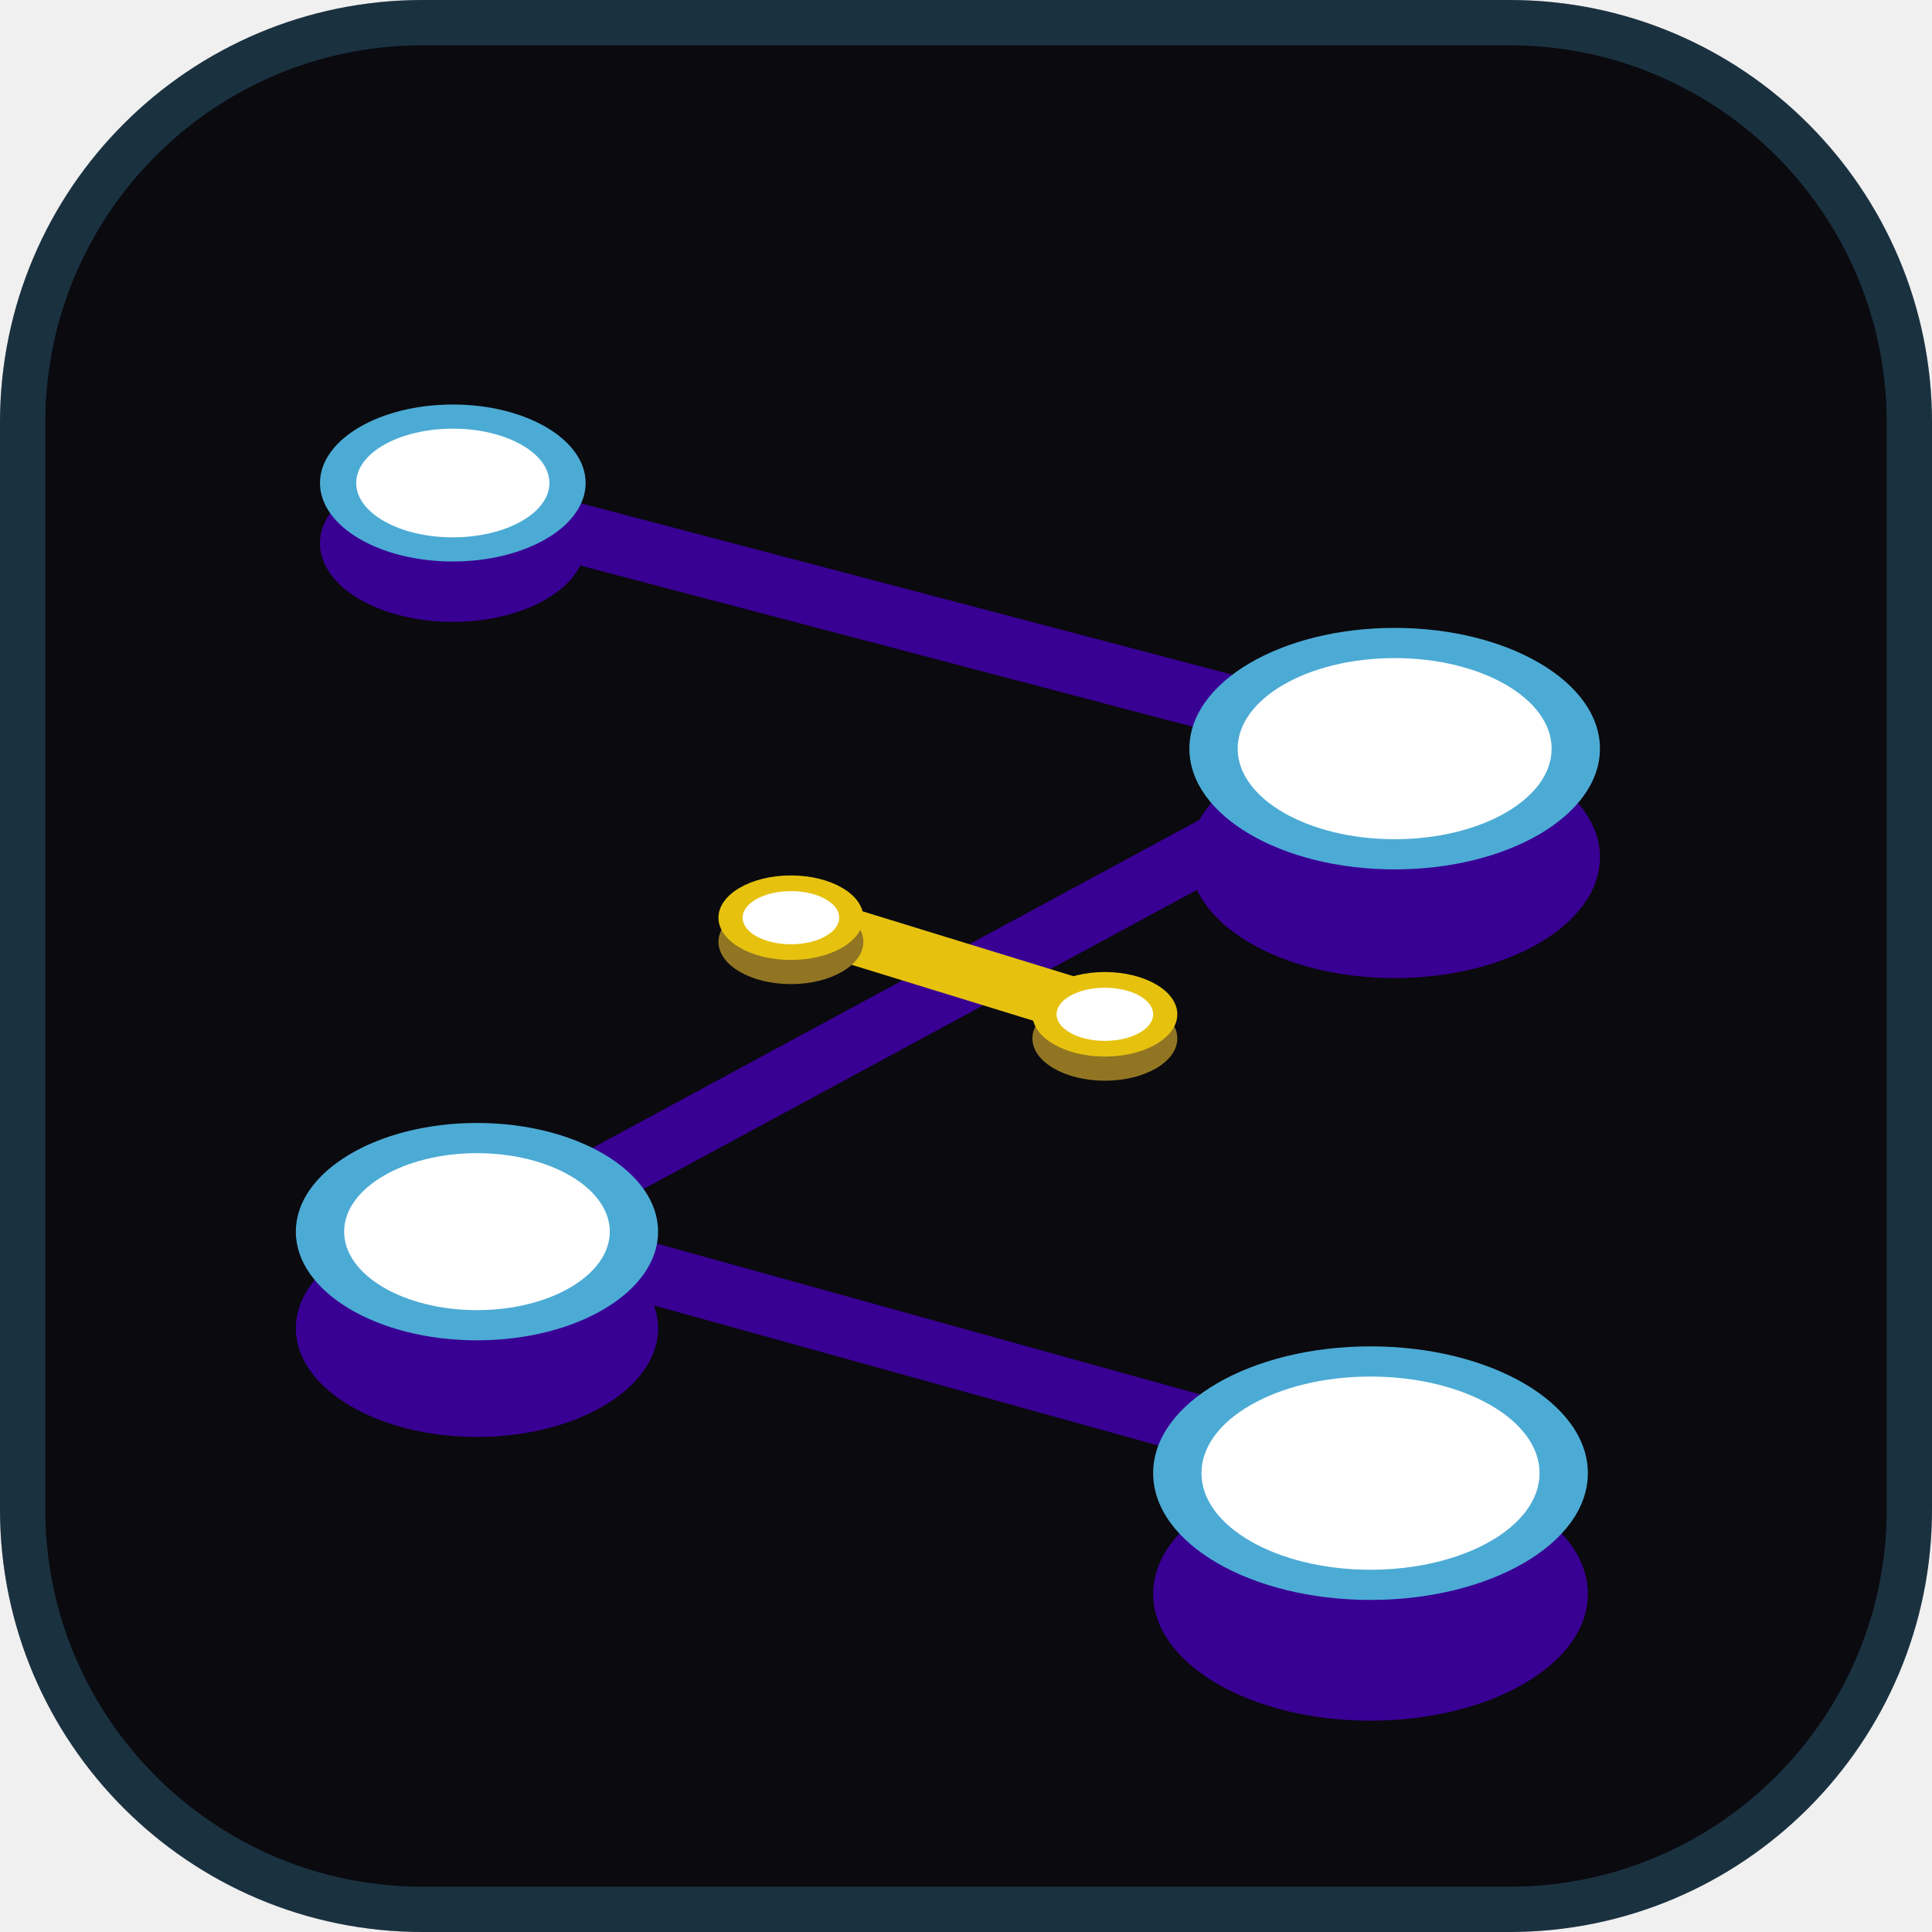
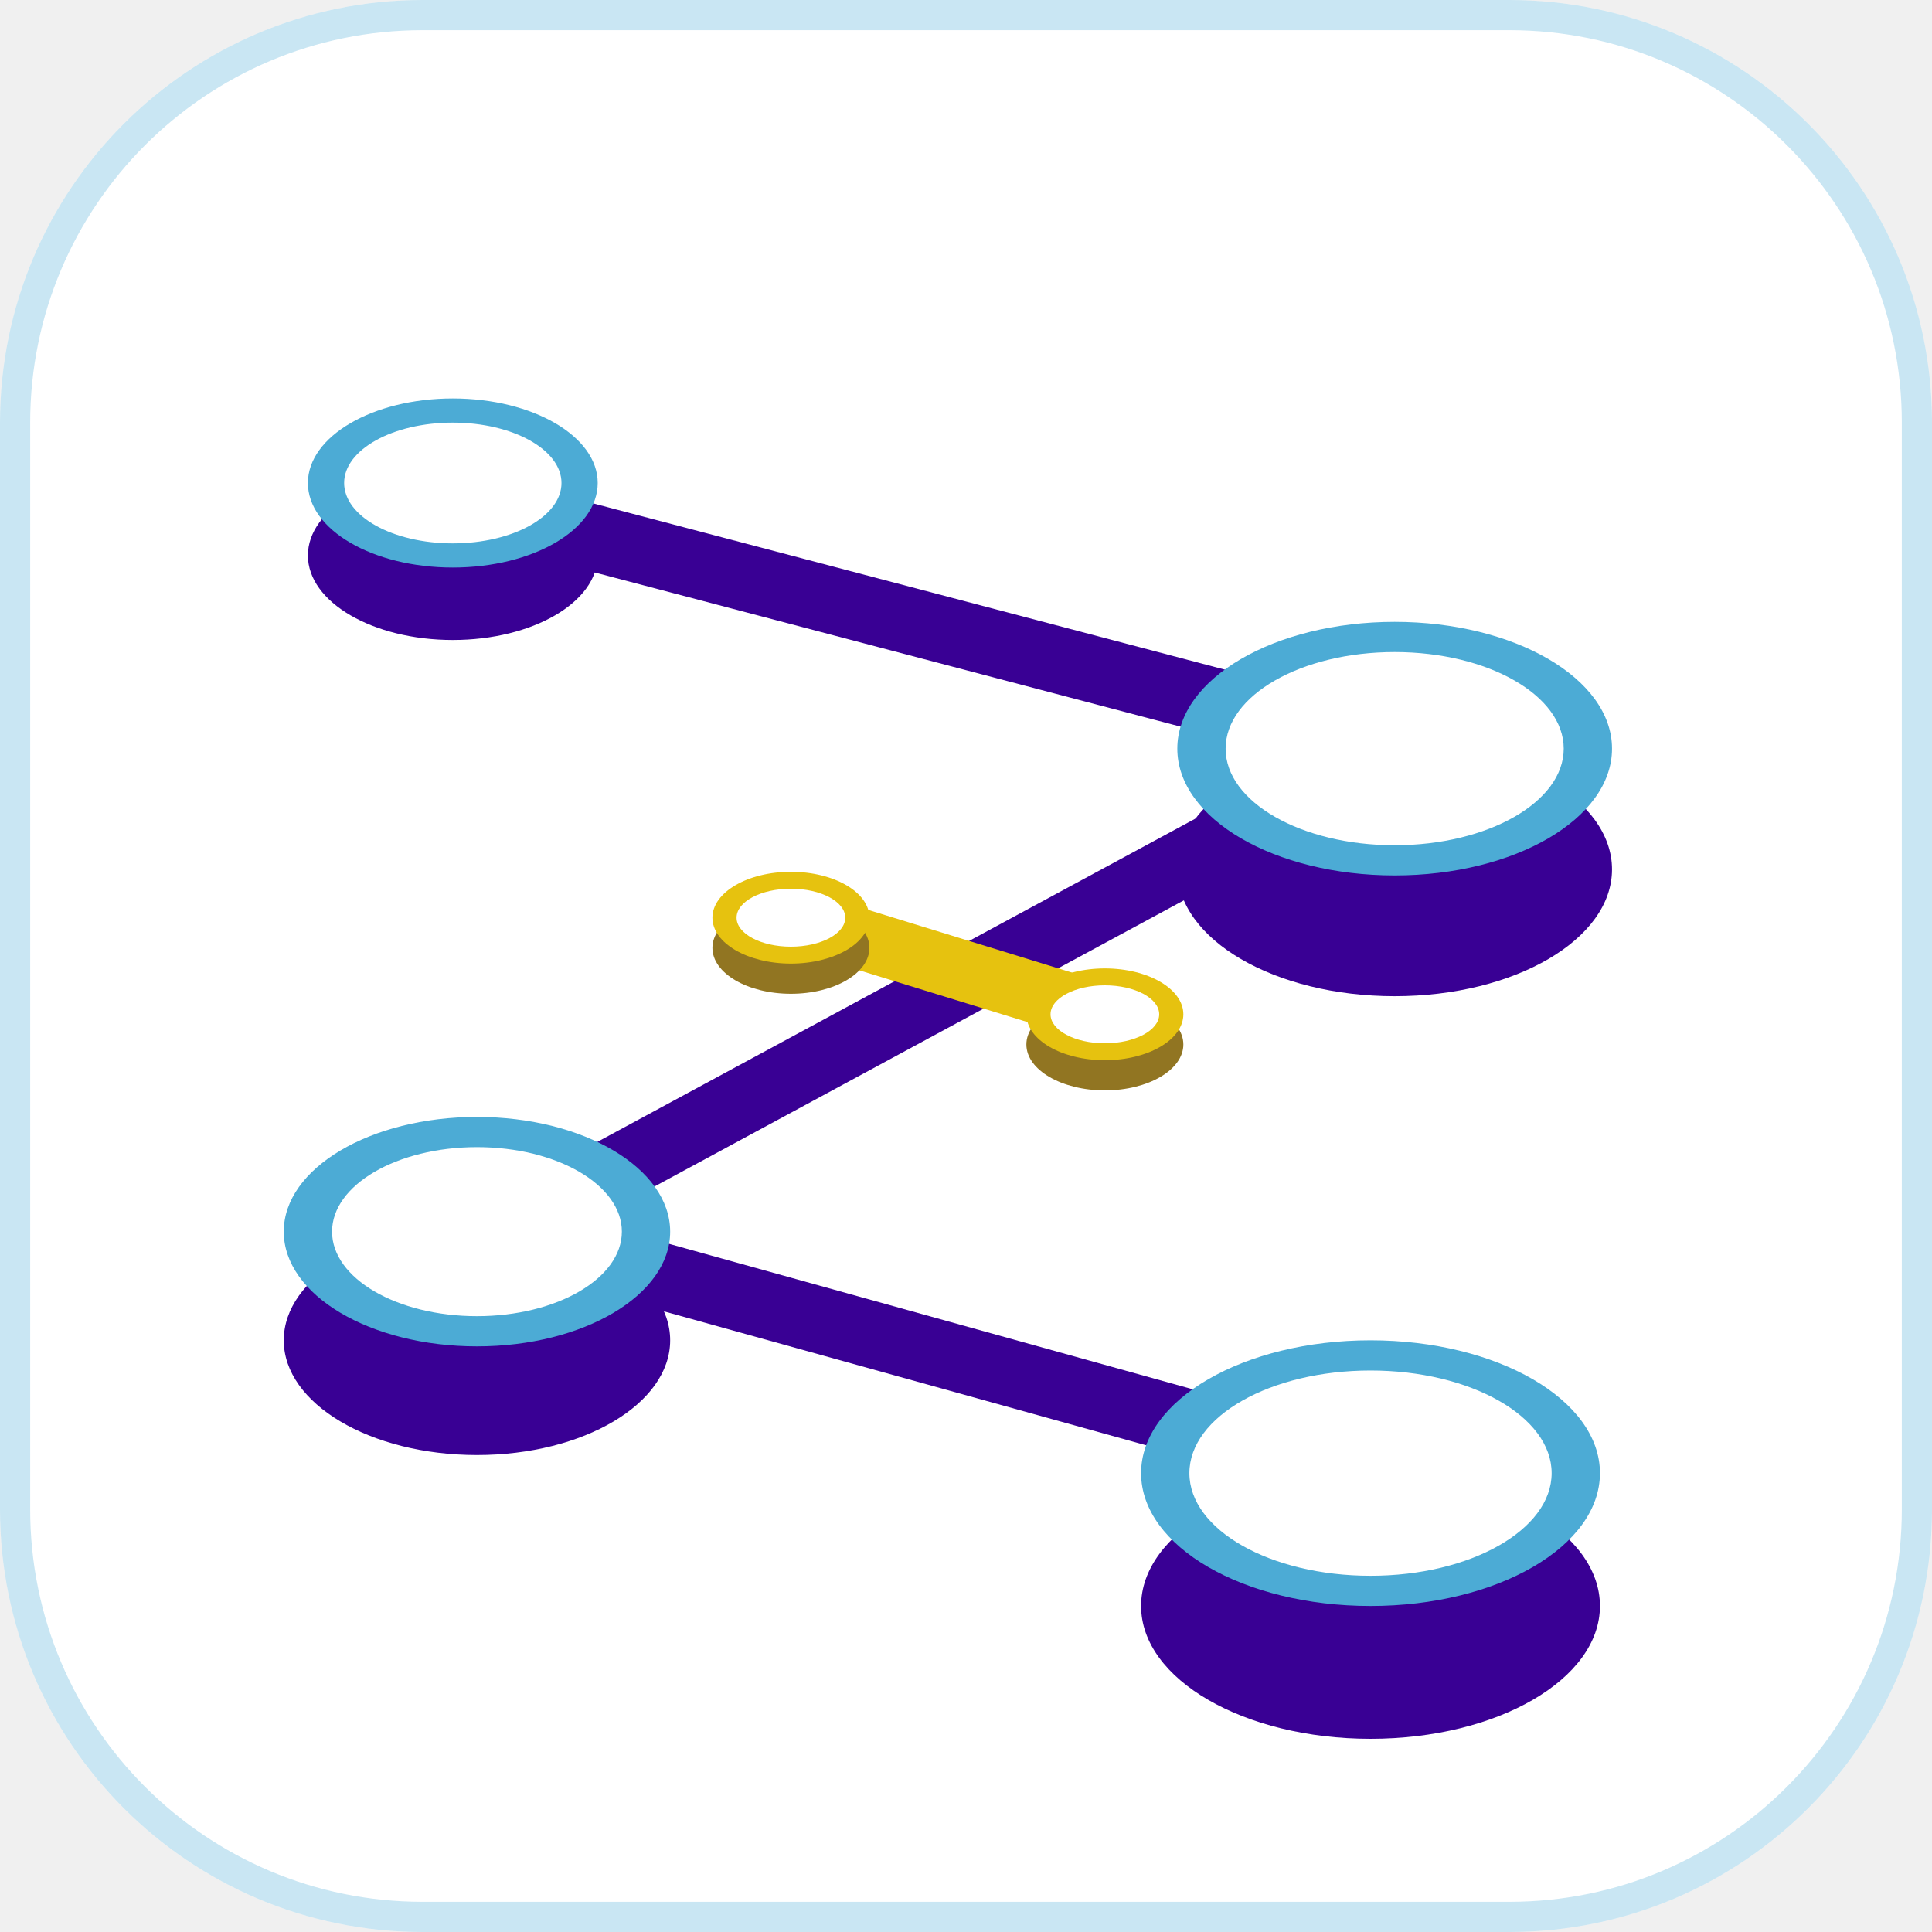
<svg xmlns="http://www.w3.org/2000/svg" viewBox="0 0 128 128" fill="none">
-   <rect width="128" height="128" rx="28" fill="#0A0A0F" />
-   <rect x="1.5" y="1.5" width="125" height="125" rx="26.5" stroke="rgba(76, 171, 213, 0.25)" stroke-width="3" />
+   <rect width="128" height="128" rx="28" fill="#FFFFFF" />
+   <rect x="1" y="1" width="126" height="126" rx="27" stroke="rgba(76, 171, 213, 0.3)" stroke-width="2" />
  <g transform="translate(14, 16) scale(0.8)">
-     <path d="M 22 22 L 98 42 L 24 82 L 96 102" stroke="#390094" stroke-width="5" stroke-linecap="round" stroke-linejoin="round" />
-     <line x1="48" y1="56" x2="74" y2="64" stroke="#E6C20F" stroke-width="4.5" stroke-linecap="round" />
+     <path d="M 22 22 L 98 42 L 24 82 L 96 102" stroke="#390094" stroke-width="5.5" stroke-linecap="round" stroke-linejoin="round" />
+     <line x1="48" y1="56" x2="74" y2="64" stroke="#E6C20F" stroke-width="5" stroke-linecap="round" />
    <g transform="translate(48, 56)">
-       <ellipse cx="0" cy="2" rx="6" ry="3.5" fill="#917522" />
-       <ellipse cx="0" cy="0" rx="6" ry="3.5" fill="#E6C20F" />
-       <ellipse cx="0" cy="0" rx="4" ry="2.2" fill="#FFFFFF" />
+       <ellipse cx="0" cy="2.5" rx="6.5" ry="3.8" fill="#917522" />
+       <ellipse cx="0" cy="0" rx="6.5" ry="3.8" fill="#E6C20F" />
+       <ellipse cx="0" cy="0" rx="4.5" ry="2.4" fill="#FFFFFF" />
    </g>
    <g transform="translate(74, 64)">
-       <ellipse cx="0" cy="2" rx="6" ry="3.5" fill="#917522" />
-       <ellipse cx="0" cy="0" rx="6" ry="3.5" fill="#E6C20F" />
-       <ellipse cx="0" cy="0" rx="4" ry="2.2" fill="#FFFFFF" />
+       <ellipse cx="0" cy="2.5" rx="6.5" ry="3.8" fill="#917522" />
+       <ellipse cx="0" cy="0" rx="6.5" ry="3.8" fill="#E6C20F" />
+       <ellipse cx="0" cy="0" rx="4.5" ry="2.4" fill="#FFFFFF" />
    </g>
    <g transform="translate(20, 20)">
-       <ellipse cx="0" cy="5" rx="11" ry="6.5" fill="#390094" />
-       <ellipse cx="0" cy="0" rx="11" ry="6.5" fill="#4CABD5" />
-       <ellipse cx="0" cy="0" rx="8" ry="4.5" fill="#FFFFFF" />
+       <ellipse cx="0" cy="6" rx="12" ry="7" fill="#390094" />
+       <ellipse cx="0" cy="0" rx="12" ry="7" fill="#4CABD5" />
+       <ellipse cx="0" cy="0" rx="9" ry="5" fill="#FFFFFF" />
    </g>
    <g transform="translate(98, 42)">
-       <ellipse cx="0" cy="9" rx="17" ry="10" fill="#390094" />
-       <ellipse cx="0" cy="0" rx="17" ry="10" fill="#4CABD5" />
-       <ellipse cx="0" cy="0" rx="13" ry="7.5" fill="#FFFFFF" />
-     </g>
-     <g transform="translate(22, 82)">
-       <ellipse cx="0" cy="8" rx="15" ry="9" fill="#390094" />
-       <ellipse cx="0" cy="0" rx="15" ry="9" fill="#4CABD5" />
-       <ellipse cx="0" cy="0" rx="11" ry="6.5" fill="#FFFFFF" />
-     </g>
-     <g transform="translate(96, 102)">
      <ellipse cx="0" cy="10" rx="18" ry="10.5" fill="#390094" />
      <ellipse cx="0" cy="0" rx="18" ry="10.5" fill="#4CABD5" />
      <ellipse cx="0" cy="0" rx="14" ry="8" fill="#FFFFFF" />
    </g>
+     <g transform="translate(22, 82)">
+       <ellipse cx="0" cy="9" rx="16" ry="9.5" fill="#390094" />
+       <ellipse cx="0" cy="0" rx="16" ry="9.5" fill="#4CABD5" />
+       <ellipse cx="0" cy="0" rx="12" ry="7" fill="#FFFFFF" />
+     </g>
+     <g transform="translate(96, 102)">
+       <ellipse cx="0" cy="11" rx="19" ry="11" fill="#390094" />
+       <ellipse cx="0" cy="0" rx="19" ry="11" fill="#4CABD5" />
+       <ellipse cx="0" cy="0" rx="15" ry="8.5" fill="#FFFFFF" />
+     </g>
  </g>
</svg>
